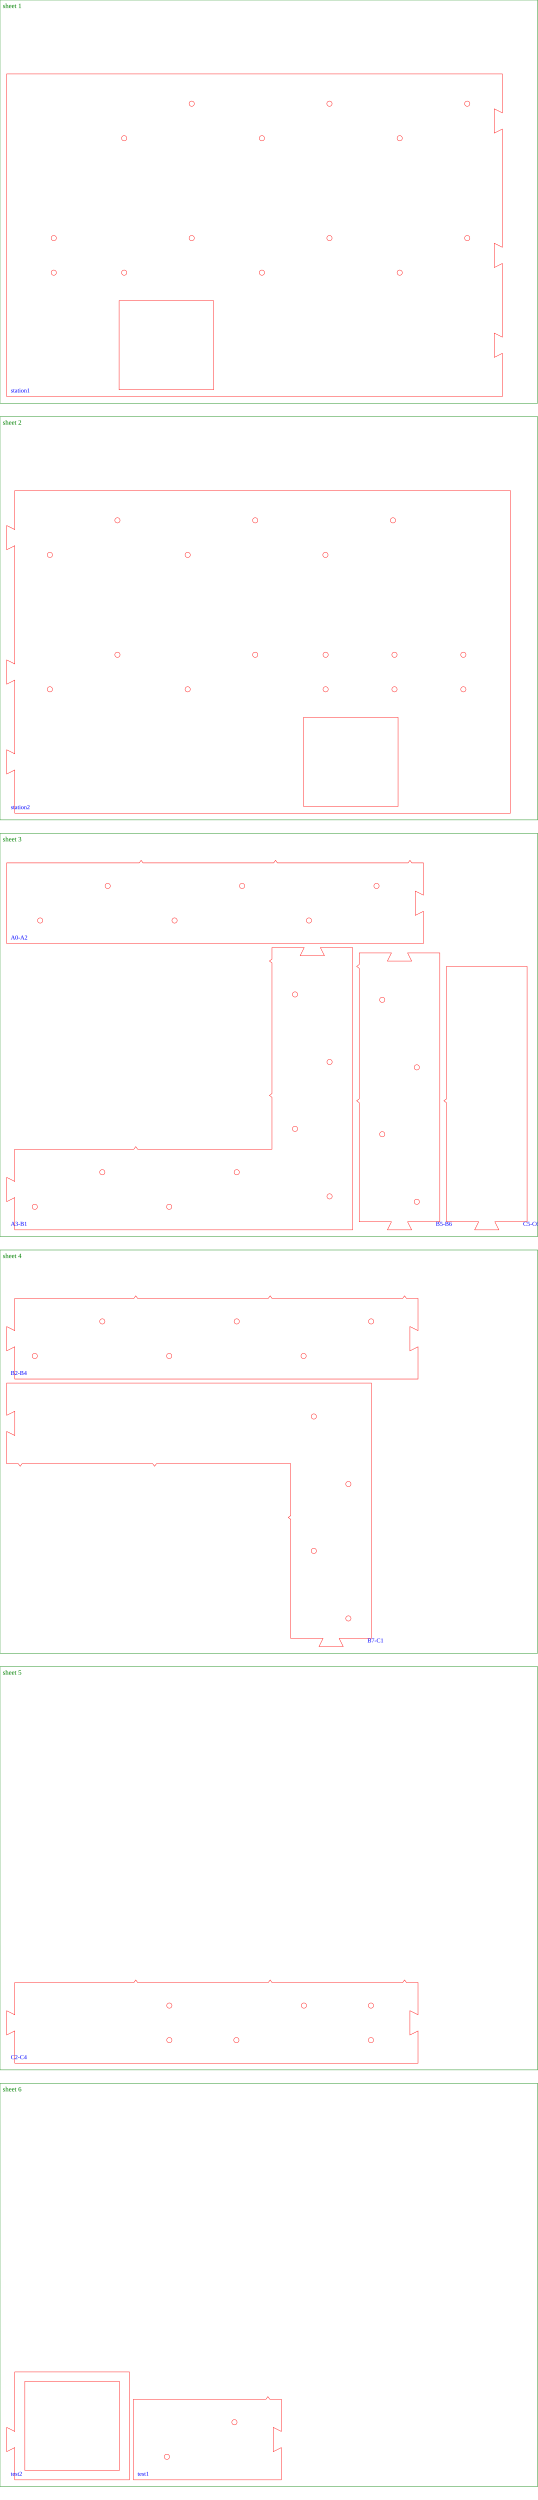
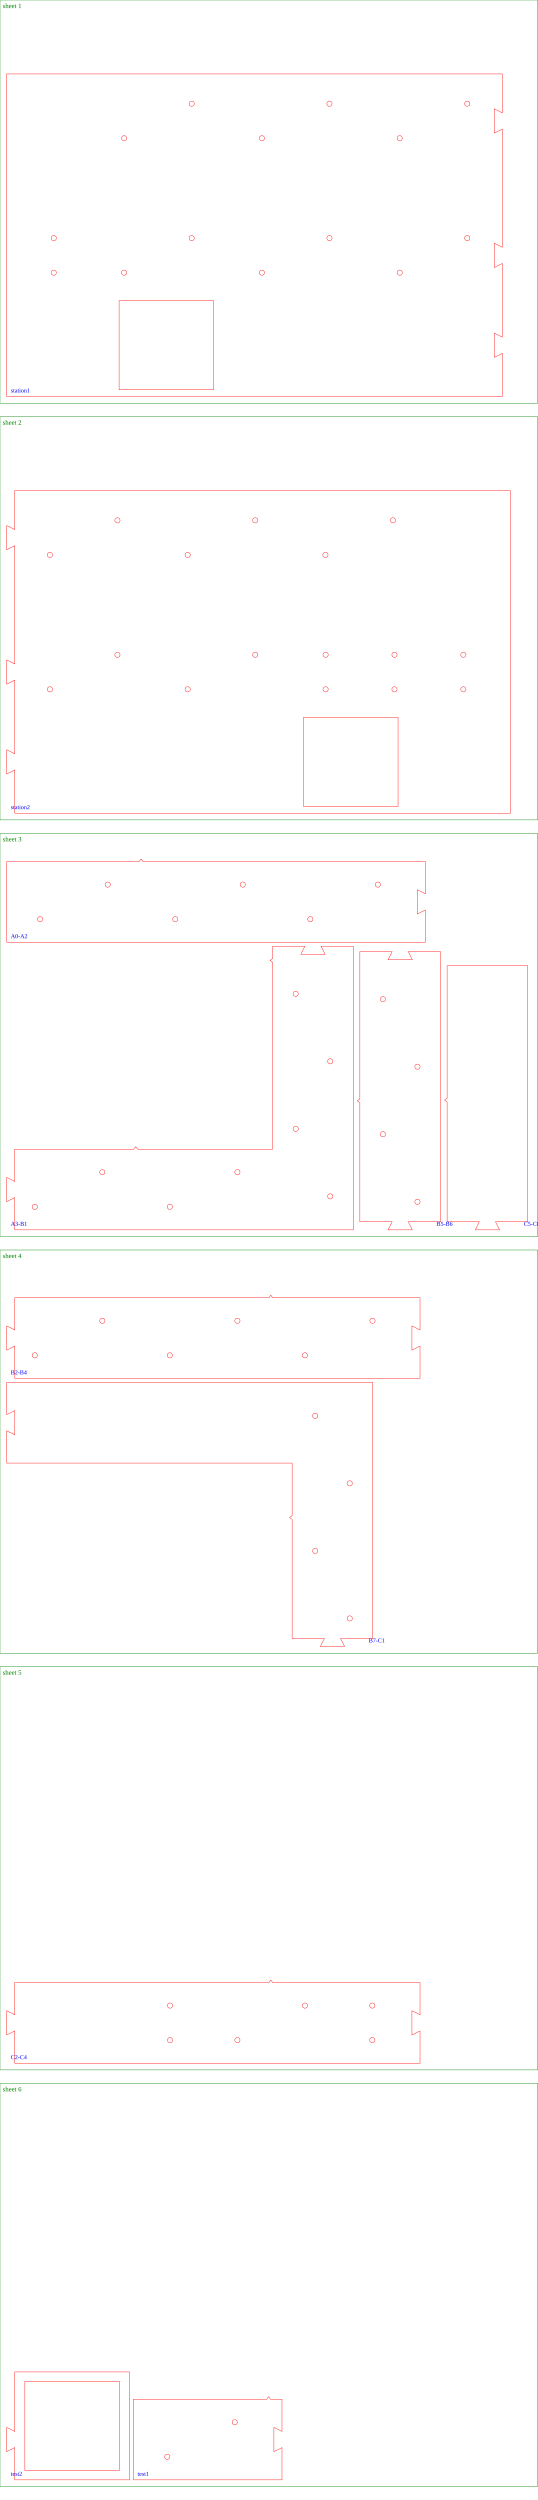
<svg xmlns="http://www.w3.org/2000/svg" width="800mm" height="3720mm" viewBox="0 0 800 3720">
  <g fill="none" stroke-width="0.6">
    <rect x="0" y="0.0" width="800" height="600" stroke="green" />
    <text x="4" y="12.0" font-size="10" fill="green">sheet 1</text>
    <polygon stroke="red" points="10.00,590.00 747.50,590.00 747.50,525.75 735.45,531.75 735.45,495.65 747.50,501.65 747.50,392.05 735.45,398.05 735.45,361.95 747.50,367.95 747.50,192.05 735.45,198.05 735.45,161.95 747.50,167.95 747.50,110.00 10.00,110.00" />
    <circle cx="80.00" cy="405.71" r="3.91" stroke="red" />
    <circle cx="80.00" cy="354.29" r="3.91" stroke="red" />
    <circle cx="184.75" cy="405.71" r="3.91" stroke="red" />
    <circle cx="285.25" cy="354.29" r="3.91" stroke="red" />
    <circle cx="184.75" cy="205.71" r="3.91" stroke="red" />
    <circle cx="285.25" cy="154.29" r="3.91" stroke="red" />
    <circle cx="389.75" cy="405.71" r="3.91" stroke="red" />
    <circle cx="490.25" cy="354.29" r="3.91" stroke="red" />
    <circle cx="389.75" cy="205.71" r="3.91" stroke="red" />
    <circle cx="490.25" cy="154.29" r="3.91" stroke="red" />
    <circle cx="594.75" cy="405.71" r="3.91" stroke="red" />
    <circle cx="695.25" cy="354.29" r="3.91" stroke="red" />
    <circle cx="594.75" cy="205.71" r="3.91" stroke="red" />
    <circle cx="695.25" cy="154.29" r="3.91" stroke="red" />
    <polygon stroke="red" points="177.20,580.00 317.80,580.00 317.80,447.40 177.20,447.40" />
    <text x="16.0" y="584.0" font-size="9" fill="blue">station1</text>
    <rect x="0" y="620.0" width="800" height="600" stroke="green" />
    <text x="4" y="632.0" font-size="10" fill="green">sheet 2</text>
    <polygon stroke="red" points="22.00,1210.00 759.50,1210.00 759.50,730.00 22.00,730.00 22.00,788.00 10.00,782.00 10.00,818.00 22.00,812.00 22.00,988.00 10.00,982.00 10.00,1018.00 22.00,1012.00 22.00,1121.70 10.00,1115.70 10.00,1151.70 22.00,1145.70" />
    <circle cx="74.25" cy="1025.71" r="3.91" stroke="red" />
    <circle cx="174.75" cy="974.29" r="3.91" stroke="red" />
    <circle cx="74.25" cy="825.71" r="3.91" stroke="red" />
    <circle cx="174.75" cy="774.29" r="3.91" stroke="red" />
    <circle cx="279.25" cy="1025.71" r="3.91" stroke="red" />
    <circle cx="379.75" cy="974.29" r="3.91" stroke="red" />
    <circle cx="279.25" cy="825.71" r="3.91" stroke="red" />
    <circle cx="379.75" cy="774.29" r="3.91" stroke="red" />
    <circle cx="484.50" cy="1025.71" r="3.91" stroke="red" />
    <circle cx="484.50" cy="974.29" r="3.91" stroke="red" />
    <circle cx="484.25" cy="825.71" r="3.91" stroke="red" />
    <circle cx="584.75" cy="774.29" r="3.91" stroke="red" />
    <circle cx="587.00" cy="1025.71" r="3.91" stroke="red" />
    <circle cx="587.00" cy="974.29" r="3.91" stroke="red" />
    <circle cx="689.50" cy="1025.71" r="3.91" stroke="red" />
    <circle cx="689.50" cy="974.29" r="3.91" stroke="red" />
    <polygon stroke="red" points="451.70,1200.00 592.30,1200.00 592.30,1067.40 451.70,1067.40" />
    <text x="16.0" y="1204.0" font-size="9" fill="blue">station2</text>
    <rect x="0" y="1240.0" width="800" height="600" stroke="green" />
    <text x="4" y="1252.0" font-size="10" fill="green">sheet 3</text>
-     <polygon stroke="red" points="22.00,1830.00 524.69,1830.00 524.69,1410.00 476.74,1410.00 482.74,1422.05 446.64,1422.05 452.64,1410.00 404.69,1410.00 404.69,1427.20 400.89,1430.00 404.69,1432.80 404.69,1627.20 400.89,1630.00 404.69,1632.80 404.69,1710.00 204.80,1710.00 202.00,1706.20 199.20,1710.00 22.00,1710.00 22.00,1758.00 10.00,1752.00 10.00,1788.00 22.00,1782.00" />
+     <polygon stroke="red" points="22.00,1830.00 525.69,1830.00 525.69,1408.00 477.74,1408.00 483.74,1420.05 447.64,1420.05 453.64,1408.00 405.69,1408.00 405.69,1426.20 401.89,1429.00 405.69,1431.80 405.69,1710.00 204.80,1710.00 202.00,1706.20 199.20,1710.00 22.00,1710.00 22.00,1758.00 10.00,1752.00 10.00,1788.00 22.00,1782.00" />
    <circle cx="51.75" cy="1795.71" r="3.91" stroke="red" />
    <circle cx="152.25" cy="1744.29" r="3.91" stroke="red" />
-     <circle cx="251.75" cy="1795.71" r="3.91" stroke="red" />
-     <circle cx="352.25" cy="1744.29" r="3.91" stroke="red" />
-     <circle cx="490.40" cy="1780.25" r="3.91" stroke="red" />
-     <circle cx="438.98" cy="1679.75" r="3.91" stroke="red" />
-     <circle cx="490.40" cy="1580.25" r="3.91" stroke="red" />
-     <circle cx="438.98" cy="1479.75" r="3.91" stroke="red" />
+     <circle cx="252.75" cy="1795.71" r="3.91" stroke="red" />
+     <circle cx="353.25" cy="1744.29" r="3.91" stroke="red" />
+     <circle cx="491.40" cy="1780.25" r="3.91" stroke="red" />
+     <circle cx="439.98" cy="1679.75" r="3.91" stroke="red" />
+     <circle cx="491.40" cy="1579.25" r="3.91" stroke="red" />
+     <circle cx="439.98" cy="1478.75" r="3.91" stroke="red" />
    <text x="16.0" y="1824.0" font-size="9" fill="blue">A3-B1</text>
-     <polygon stroke="red" points="10.00,1404.00 630.00,1404.00 630.00,1356.05 617.95,1362.05 617.95,1325.95 630.00,1331.95 630.00,1284.00 612.80,1284.00 610.00,1280.20 607.20,1284.00 412.80,1284.00 410.00,1280.20 407.20,1284.00 212.80,1284.00 210.00,1280.20 207.20,1284.00 10.00,1284.00" />
-     <circle cx="59.75" cy="1369.71" r="3.91" stroke="red" />
-     <circle cx="160.25" cy="1318.29" r="3.91" stroke="red" />
-     <circle cx="259.75" cy="1369.71" r="3.91" stroke="red" />
-     <circle cx="360.25" cy="1318.29" r="3.91" stroke="red" />
-     <circle cx="459.75" cy="1369.71" r="3.91" stroke="red" />
-     <circle cx="560.25" cy="1318.29" r="3.91" stroke="red" />
-     <text x="16.0" y="1398.0" font-size="9" fill="blue">A0-A2</text>
-     <polygon stroke="red" points="654.49,1818.00 654.49,1418.00 606.54,1418.00 612.54,1430.05 576.44,1430.05 582.44,1418.00 534.49,1418.00 534.49,1435.20 530.69,1438.00 534.49,1440.80 534.49,1635.20 530.69,1638.00 534.49,1640.80 534.49,1818.00 582.49,1818.00 576.49,1830.00 612.49,1830.00 606.49,1818.00" />
-     <circle cx="620.20" cy="1788.25" r="3.91" stroke="red" />
-     <circle cx="568.78" cy="1687.75" r="3.91" stroke="red" />
-     <circle cx="620.20" cy="1588.25" r="3.91" stroke="red" />
-     <circle cx="568.78" cy="1487.75" r="3.91" stroke="red" />
-     <text x="648.5" y="1824.0" font-size="9" fill="blue">B5-B6</text>
-     <polygon stroke="red" points="784.29,1818.00 784.29,1438.00 664.29,1438.00 664.29,1635.20 660.49,1638.00 664.29,1640.80 664.29,1818.00 712.29,1818.00 706.29,1830.00 742.29,1830.00 736.29,1818.00" />
-     <text x="778.3" y="1824.0" font-size="9" fill="blue">C5-C6</text>
+     <polygon stroke="red" points="10.00,1402.00 633.00,1402.00 633.00,1354.05 620.95,1360.05 620.95,1323.95 633.00,1329.95 633.00,1282.00 212.80,1282.00 210.00,1278.20 207.20,1282.00 10.00,1282.00" />
+     <circle cx="59.75" cy="1367.71" r="3.91" stroke="red" />
+     <circle cx="160.25" cy="1316.29" r="3.91" stroke="red" />
+     <circle cx="260.75" cy="1367.71" r="3.91" stroke="red" />
+     <circle cx="361.25" cy="1316.29" r="3.91" stroke="red" />
+     <circle cx="461.75" cy="1367.71" r="3.91" stroke="red" />
+     <circle cx="562.25" cy="1316.29" r="3.91" stroke="red" />
+     <text x="16.0" y="1396.0" font-size="9" fill="blue">A0-A2</text>
+     <polygon stroke="red" points="655.49,1818.00 655.49,1416.00 607.54,1416.00 613.54,1428.05 577.44,1428.05 583.44,1416.00 535.49,1416.00 535.49,1635.20 531.69,1638.00 535.49,1640.80 535.49,1818.00 583.49,1818.00 577.49,1830.00 613.49,1830.00 607.49,1818.00" />
+     <circle cx="621.20" cy="1788.25" r="3.91" stroke="red" />
+     <circle cx="569.78" cy="1687.75" r="3.91" stroke="red" />
+     <circle cx="621.20" cy="1587.25" r="3.91" stroke="red" />
+     <circle cx="569.78" cy="1486.75" r="3.91" stroke="red" />
+     <text x="649.5" y="1824.0" font-size="9" fill="blue">B5-B6</text>
+     <polygon stroke="red" points="785.29,1818.00 785.29,1437.00 665.29,1437.00 665.29,1634.20 661.49,1637.00 665.29,1639.80 665.29,1818.00 713.29,1818.00 707.29,1830.00 743.29,1830.00 737.29,1818.00" />
+     <text x="779.3" y="1824.0" font-size="9" fill="blue">C5-C6</text>
    <rect x="0" y="1860.0" width="800" height="600" stroke="green" />
    <text x="4" y="1872.0" font-size="10" fill="green">sheet 4</text>
-     <polygon stroke="red" points="552.69,2438.00 552.69,2058.00 10.00,2058.00 10.00,2105.95 22.05,2099.95 22.05,2136.05 10.00,2130.05 10.00,2178.00 27.20,2178.00 30.00,2181.80 32.80,2178.00 227.20,2178.00 230.00,2181.80 232.80,2178.00 432.69,2178.00 432.69,2255.20 428.89,2258.00 432.69,2260.80 432.69,2438.00 480.69,2438.00 474.69,2450.00 510.69,2450.00 504.69,2438.00" />
-     <circle cx="518.40" cy="2408.25" r="3.91" stroke="red" />
-     <circle cx="466.98" cy="2307.75" r="3.91" stroke="red" />
-     <circle cx="518.40" cy="2208.25" r="3.91" stroke="red" />
-     <circle cx="466.98" cy="2107.75" r="3.91" stroke="red" />
-     <text x="546.7" y="2444.0" font-size="9" fill="blue">B7-C1</text>
-     <polygon stroke="red" points="22.00,2052.00 622.00,2052.00 622.00,2004.05 609.95,2010.05 609.95,1973.95 622.00,1979.95 622.00,1932.00 604.80,1932.00 602.00,1928.20 599.20,1932.00 404.80,1932.00 402.00,1928.20 399.20,1932.00 204.80,1932.00 202.00,1928.20 199.20,1932.00 22.00,1932.00 22.00,1980.00 10.00,1974.00 10.00,2010.00 22.00,2004.00" />
-     <circle cx="51.75" cy="2017.71" r="3.91" stroke="red" />
-     <circle cx="152.25" cy="1966.29" r="3.91" stroke="red" />
-     <circle cx="251.75" cy="2017.71" r="3.91" stroke="red" />
-     <circle cx="352.25" cy="1966.29" r="3.91" stroke="red" />
-     <circle cx="451.75" cy="2017.71" r="3.91" stroke="red" />
-     <circle cx="552.25" cy="1966.29" r="3.91" stroke="red" />
-     <text x="16.0" y="2046.0" font-size="9" fill="blue">B2-B4</text>
+     <polygon stroke="red" points="554.69,2438.00 554.69,2057.00 10.00,2057.00 10.00,2104.95 22.05,2098.95 22.05,2135.05 10.00,2129.05 10.00,2177.00 434.69,2177.00 434.69,2255.20 430.89,2258.00 434.69,2260.80 434.69,2438.00 482.69,2438.00 476.69,2450.00 512.69,2450.00 506.69,2438.00" />
+     <circle cx="520.40" cy="2408.25" r="3.91" stroke="red" />
+     <circle cx="468.98" cy="2307.75" r="3.91" stroke="red" />
+     <circle cx="520.40" cy="2207.25" r="3.91" stroke="red" />
+     <circle cx="468.98" cy="2106.75" r="3.91" stroke="red" />
+     <text x="548.7" y="2444.0" font-size="9" fill="blue">B7-C1</text>
+     <polygon stroke="red" points="22.00,2051.00 625.00,2051.00 625.00,2003.05 612.95,2009.05 612.95,1972.95 625.00,1978.95 625.00,1931.00 405.80,1931.00 403.00,1927.20 400.20,1931.00 22.00,1931.00 22.00,1979.00 10.00,1973.00 10.00,2009.00 22.00,2003.00" />
+     <circle cx="51.75" cy="2016.71" r="3.91" stroke="red" />
+     <circle cx="152.25" cy="1965.29" r="3.91" stroke="red" />
+     <circle cx="252.75" cy="2016.71" r="3.91" stroke="red" />
+     <circle cx="353.25" cy="1965.29" r="3.91" stroke="red" />
+     <circle cx="453.75" cy="2016.71" r="3.91" stroke="red" />
+     <circle cx="554.25" cy="1965.29" r="3.91" stroke="red" />
+     <text x="16.0" y="2045.0" font-size="9" fill="blue">B2-B4</text>
    <rect x="0" y="2480.0" width="800" height="600" stroke="green" />
    <text x="4" y="2492.0" font-size="10" fill="green">sheet 5</text>
-     <polygon stroke="red" points="22.00,3070.00 622.00,3070.00 622.00,3022.05 609.95,3028.05 609.95,2991.95 622.00,2997.95 622.00,2950.00 604.80,2950.00 602.00,2946.20 599.20,2950.00 404.80,2950.00 402.00,2946.20 399.20,2950.00 204.80,2950.00 202.00,2946.20 199.20,2950.00 22.00,2950.00 22.00,2998.00 10.00,2992.00 10.00,3028.00 22.00,3022.00" />
-     <circle cx="252.00" cy="3035.71" r="3.91" stroke="red" />
-     <circle cx="252.00" cy="2984.29" r="3.91" stroke="red" />
-     <circle cx="351.75" cy="3035.71" r="3.91" stroke="red" />
-     <circle cx="452.25" cy="2984.29" r="3.91" stroke="red" />
-     <circle cx="552.00" cy="3035.71" r="3.91" stroke="red" />
-     <circle cx="552.00" cy="2984.29" r="3.91" stroke="red" />
+     <polygon stroke="red" points="22.00,3070.00 625.00,3070.00 625.00,3022.05 612.95,3028.05 612.95,2991.95 625.00,2997.95 625.00,2950.00 405.80,2950.00 403.00,2946.20 400.20,2950.00 22.00,2950.00 22.00,2998.00 10.00,2992.00 10.00,3028.00 22.00,3022.00" />
+     <circle cx="253.00" cy="3035.71" r="3.91" stroke="red" />
+     <circle cx="253.00" cy="2984.29" r="3.91" stroke="red" />
+     <circle cx="353.25" cy="3035.71" r="3.91" stroke="red" />
+     <circle cx="453.75" cy="2984.29" r="3.91" stroke="red" />
+     <circle cx="554.00" cy="3035.71" r="3.91" stroke="red" />
+     <circle cx="554.00" cy="2984.29" r="3.91" stroke="red" />
    <text x="16.0" y="3064.0" font-size="9" fill="blue">C2-C4</text>
    <rect x="0" y="3100.0" width="800" height="600" stroke="green" />
    <text x="4" y="3112.0" font-size="10" fill="green">sheet 6</text>
    <polygon stroke="red" points="22.00,3690.00 192.60,3690.00 192.60,3529.40 22.00,3529.40 22.00,3618.00 10.00,3612.00 10.00,3648.00 22.00,3642.00" />
    <polygon stroke="red" points="37.00,3676.00 177.60,3676.00 177.60,3543.40 37.00,3543.40" />
    <text x="16.0" y="3684.0" font-size="9" fill="blue">test2</text>
-     <polygon stroke="red" points="198.60,3690.00 418.60,3690.00 418.60,3642.05 406.55,3648.05 406.55,3611.95 418.60,3617.95 418.60,3570.00 401.40,3570.00 398.60,3566.20 395.80,3570.00 198.60,3570.00" />
-     <circle cx="248.35" cy="3655.71" r="3.91" stroke="red" />
-     <circle cx="348.85" cy="3604.29" r="3.91" stroke="red" />
+     <polygon stroke="red" points="198.60,3690.00 419.60,3690.00 419.60,3642.05 407.55,3648.05 407.55,3611.95 419.60,3617.95 419.60,3570.00 402.40,3570.00 399.60,3566.20 396.80,3570.00 198.60,3570.00" />
+     <circle cx="248.85" cy="3655.71" r="3.91" stroke="red" />
+     <circle cx="349.35" cy="3604.29" r="3.91" stroke="red" />
    <text x="204.6" y="3684.0" font-size="9" fill="blue">test1</text>
  </g>
</svg>
